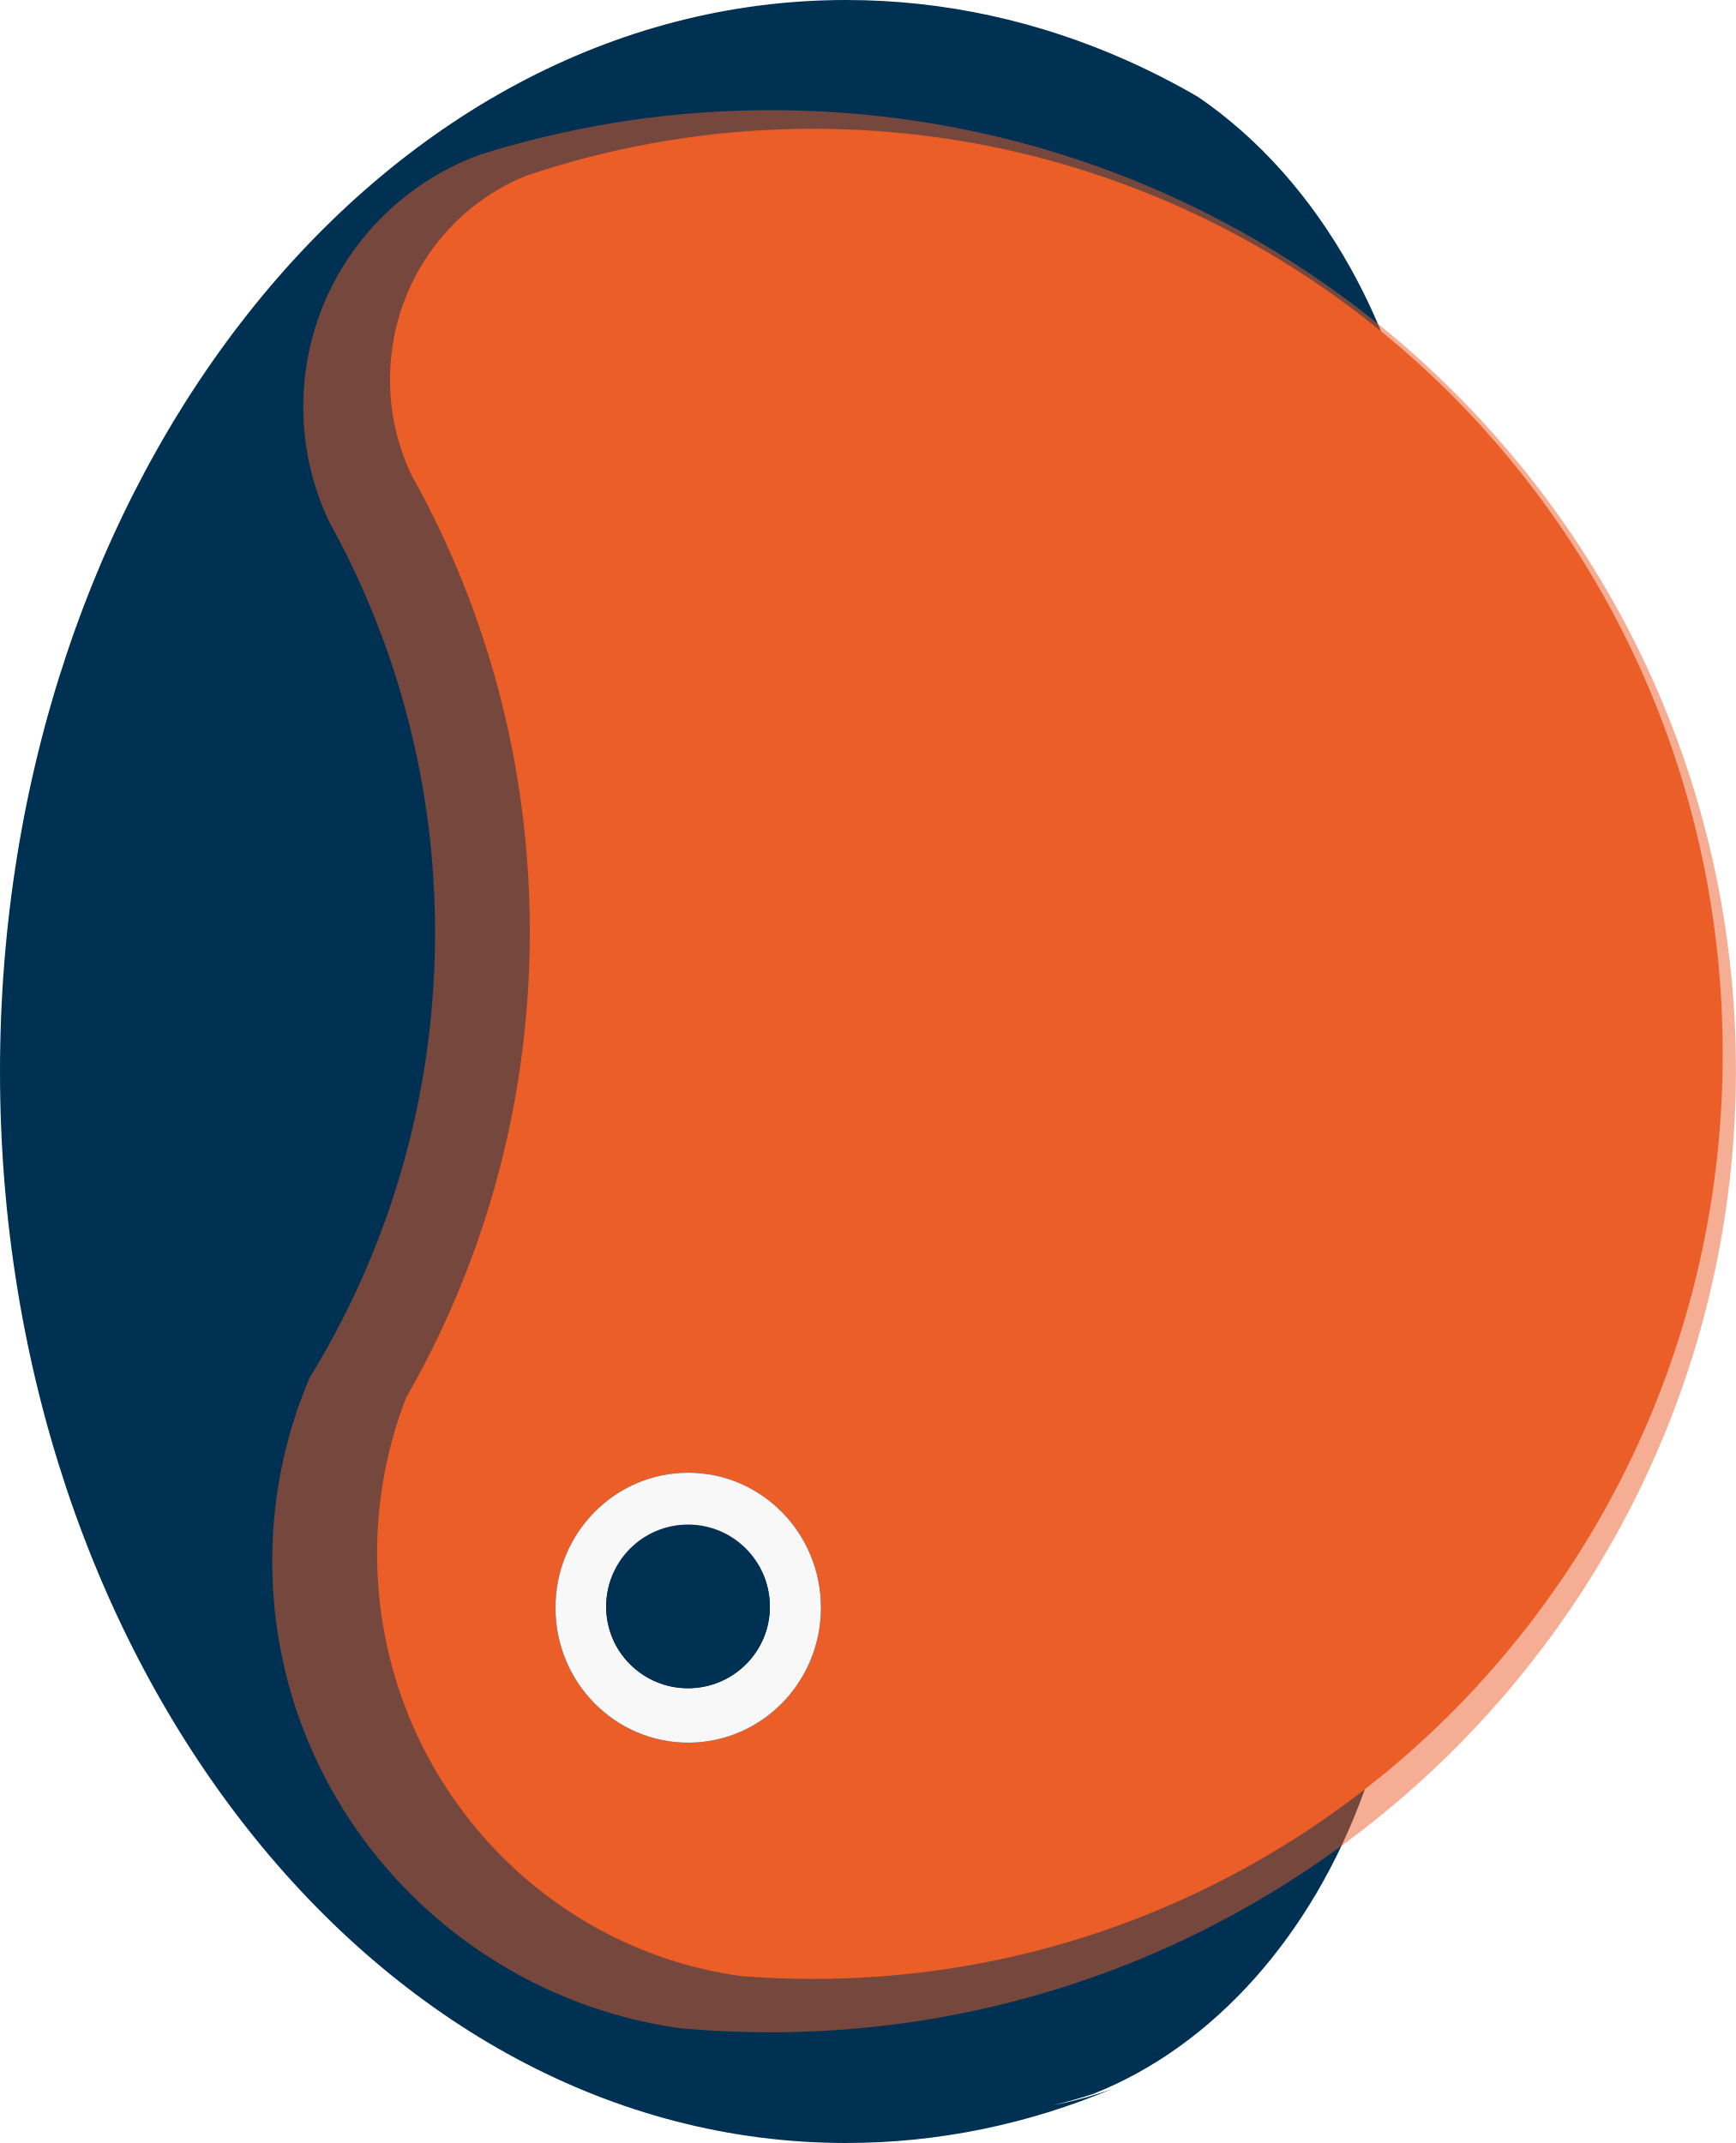
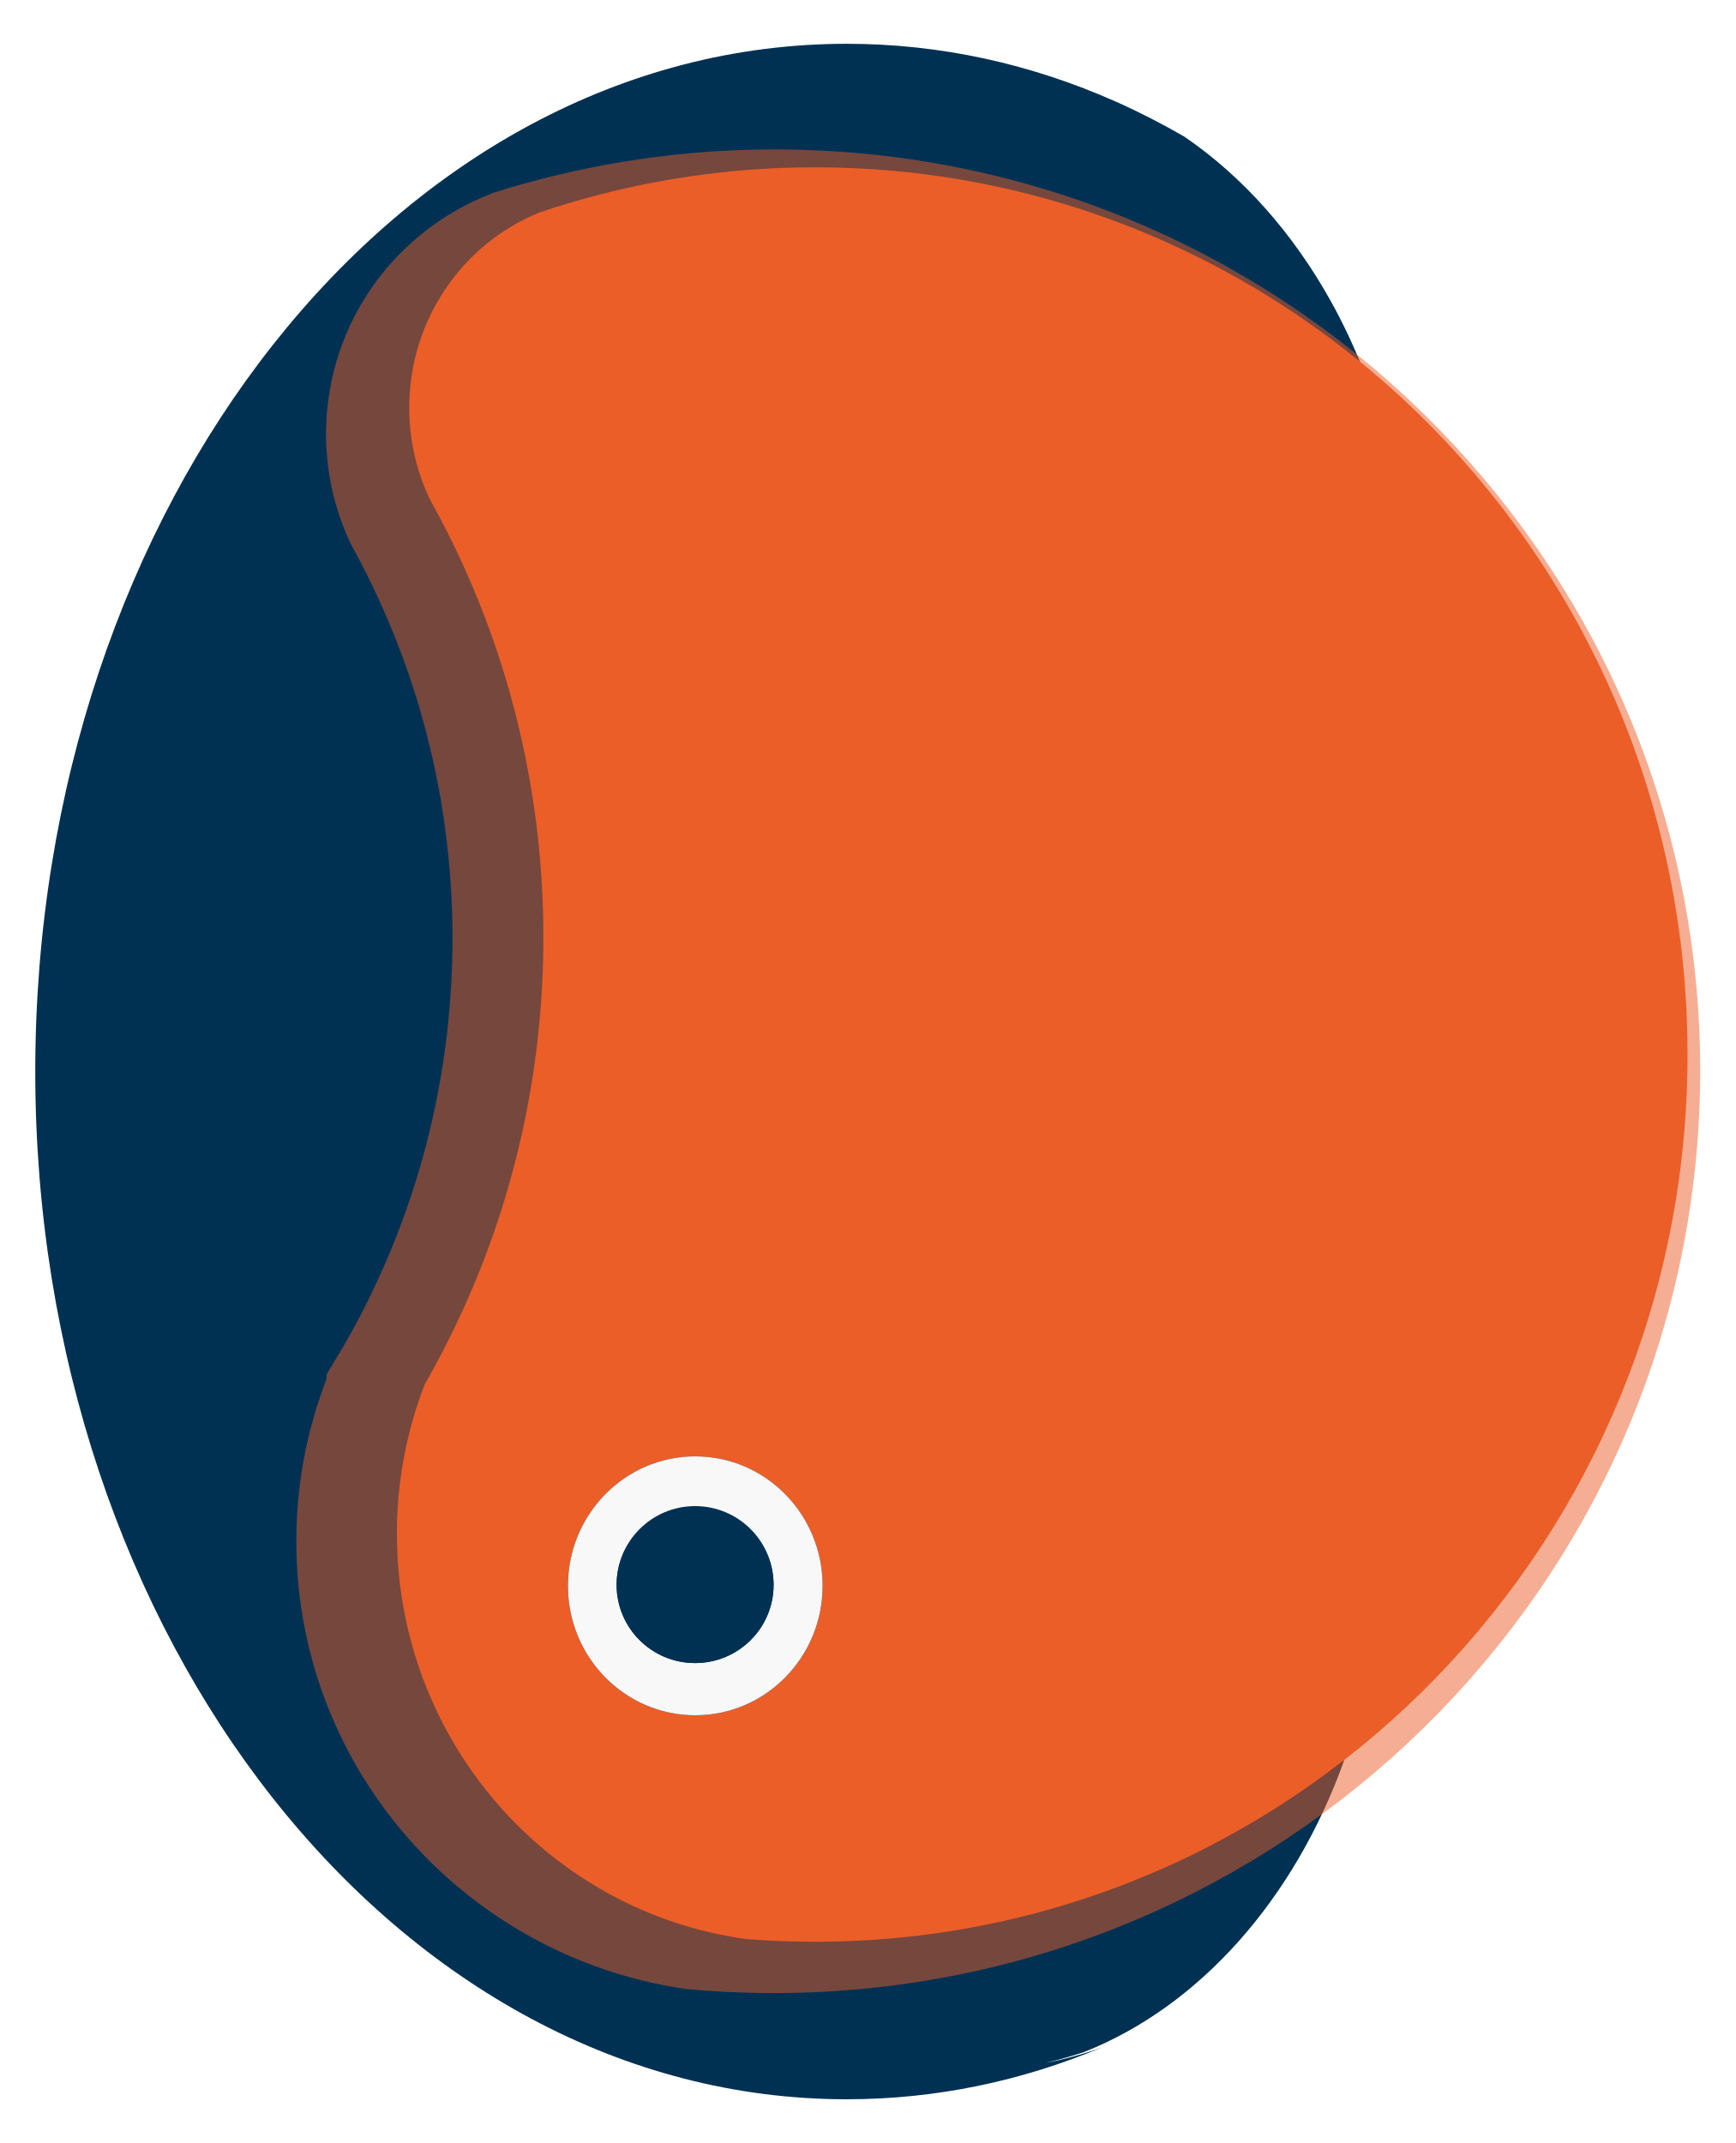
- <svg xmlns="http://www.w3.org/2000/svg" viewBox="0 0 3036.59 3749.01">
-   <defs>
-     <style>.cls-1{fill:#003153;}.cls-2,.cls-5{fill:none;}.cls-2{stroke:#eb5e28;stroke-miterlimit:10;stroke-width:187.41px;opacity:0.5;}.cls-3{fill:#eb5e28;}.cls-4{fill:#f8f8f9;}</style>
-   </defs>
-   <g id="Layer_2" data-name="Layer 2">
+ <svg xmlns="http://www.w3.org/2000/svg" version="1.1" id="Layer_1" x="0px" y="0px" viewBox="0 0 3036.6 3749" style="enable-background:new 0 0 3036.6 3749;" xml:space="preserve">
+   <style type="text/css">
+ 	.st0{fill:#003153;}
+ 	.st1{opacity:0.5;fill:none;stroke:#EB5E28;stroke-width:179.752;stroke-miterlimit:10;enable-background:new    ;}
+ 	.st2{fill:#EB5E28;}
+ 	.st3{fill:#F8F8F9;}
+ 	.st4{fill:none;}
+ </style>
+   <g id="Layer_2_1_">
    <g id="Canvas">
      <g id="Vegeloper">
-         <path class="cls-1" d="M2503.73,1034.18l-2,70.24-45.8,1621.88a1245.25,1245.25,0,0,1-12.37,175.56c-15,81.93-33.79,159.37-57.29,231.56-90.67,251.57-262.82,446.1-473.75,529.61-22.31,7.42-45.51,14-69.6,19.56a632.14,632.14,0,0,0,102.86-28.34c-146.47,61.47-303.13,94.76-465.88,94.76C662.6,3749,0,2909.73,0,1874.5S662.6,0,1479.89,0c172.22,0,337.58,37.26,491.33,105.77a.7.7,0,0,1,.47.23,1301.64,1301.64,0,0,1,123.81,63.42c106.17,72.33,197.49,175.11,266.67,299.17C2451.36,628.41,2503.73,823.53,2503.73,1034.18Z" />
-         <path class="cls-2" d="M2942.68,1897.84c-13.64,867-723,1561.19-1590.5,1563.79-9.81.07-19.48,0-29.3-.18-42.09-.57-83.84-2.9-125.09-6.61C837.67,3401.51,564.19,3090.9,570,2719.92A724.35,724.35,0,0,1,625,2453.48c0-.07.06-.15.13-.23q39.61-64.93,72.82-133.92C795,2118.45,850.79,1894.1,854.55,1656.78c4.25-270.86-59.86-527-176.57-751.84-6.08-11.68-12.31-23.27-18.6-34.71a372.52,372.52,0,0,1-35.12-164.48c2.48-158.86,103.58-293.21,244.3-346a.75.75,0,0,1,.37-.18q25.05-7.9,50.53-14.95a1600.88,1600.88,0,0,1,453.28-58C2253.56,299.66,2956.48,1021,2942.68,1897.84Z" />
-         <path class="cls-3" d="M1422.26,225.34a1567.25,1567.25,0,0,0-451.28,66c-16.79,5-33.58,10.34-50.14,16a.76.76,0,0,0-.38.15C781,363.57,682.23,502,682.23,664a386.57,386.57,0,0,0,37.63,167.09q9.67,17.31,19,35.08c119.94,227.43,187.93,487.48,187.93,763.56,0,242-52.25,471.51-145.88,677.66q-32,70.73-70.46,137.63c-.07.08-.15.15-.15.23a752.46,752.46,0,0,0-50.67,272.41c0,378.11,277.66,690.55,637.7,739.42,41.15,3.23,82.91,4.88,124.89,4.88,9.74,0,19.49-.08,29.23-.3,865.29-15.82,1562-734.18,1562-1618C3013.48,949.84,2301.11,225.34,1422.26,225.34ZM1203.82,3048.63c-128.19,0-232.16-105.62-232.16-236.05s104-236.13,232.16-236.13S1436,2682.15,1436,2812.58,1332.08,3048.63,1203.82,3048.63Z" />
-         <path class="cls-4" d="M1203.82,2576.45c-128.19,0-232.16,105.7-232.16,236.13s104,236.05,232.16,236.05S1436,2943,1436,2812.58,1332.08,2576.45,1203.82,2576.45Zm-.3,377a143.18,143.18,0,1,1,143.17-143.17A143.16,143.16,0,0,1,1203.52,2953.43Z" />
-         <circle class="cls-5" cx="1202.63" cy="2824.88" r="231.65" />
-         <ellipse class="cls-1" cx="1203.52" cy="2811.24" rx="143.18" ry="142.19" />
+         <path class="st0" d="M2463,1068.5l-1.9,67.4l-43.9,1555.6c0,56.3-3.9,112.6-11.9,168.4c-14.4,78.6-32.4,152.9-54.9,222.1     c-87,241.3-252.1,427.9-454.4,508c-21.4,7.1-43.7,13.4-66.8,18.8c33.6-6.3,66.6-15.4,98.7-27.2c-140.5,59-290.7,90.9-446.8,90.9     c-783.9,0-1419.4-805-1419.4-1797.9S697.1,76.6,1481,76.6c165.2,0,323.8,35.7,471.3,101.4c0.2,0,0.3,0.1,0.5,0.2     c40.6,18.1,80.3,38.5,118.8,60.8c101.8,69.4,189.4,168,255.8,286.9C2412.8,679.3,2463,866.5,2463,1068.5z" />
+         <path class="st1" d="M2884,1896.9c-13.1,831.6-693.5,1497.4-1525.5,1499.9c-9.4,0.1-18.7,0-28.1-0.2c-40.4-0.5-80.4-2.8-120-6.3     c-345.4-51.2-607.7-349.1-602.1-704.9c1.3-87.8,19.2-174.5,52.8-255.6c0-0.1,0.1-0.1,0.1-0.2c25.3-41.5,48.6-84.3,69.8-128.4     c93.1-192.7,146.6-407.9,150.2-635.5c4.1-259.8-57.4-505.5-169.4-721.1c-5.8-11.2-11.8-22.3-17.8-33.3     c-23.1-49.3-34.6-103.3-33.7-157.8c2.4-152.4,99.3-281.2,234.3-331.9c0.1-0.1,0.2-0.1,0.4-0.2c16-5.1,32.2-9.8,48.5-14.3     c141.5-39.2,287.9-58,434.8-55.6C2223,364,2897.2,1055.9,2884,1896.9z" />
+         <path class="st2" d="M1425.7,292.7c-146.6-0.1-292.4,21.2-432.8,63.3c-16.1,4.8-32.2,9.9-48.1,15.3c-0.1,0-0.3,0.1-0.4,0.1     c-133.8,53.8-228.5,186.6-228.5,341.9c-0.1,55.4,12.2,110.2,36.1,160.3c6.2,11.1,12.3,22.3,18.2,33.6     c115,218.1,180.3,467.6,180.3,732.4c0,232.1-50.1,452.2-139.9,650c-20.5,45.2-43,89.2-67.6,132c-0.1,0.1-0.1,0.1-0.1,0.2     c-32.2,83.3-48.7,171.9-48.6,261.3c0,362.7,266.3,662.3,611.6,709.2c39.5,3.1,79.5,4.7,119.8,4.7c9.3,0,18.7-0.1,28-0.3     c829.9-15.2,1498.2-704.2,1498.2-1551.9C2951.9,987.6,2268.6,292.7,1425.7,292.7z M1216.2,3000.7c-123,0-222.7-101.3-222.7-226.4     c0-125.1,99.8-226.5,222.7-226.5s222.7,101.4,222.7,226.5C1438.9,2899.3,1339.2,3000.7,1216.2,3000.7z" />
+         <path class="st3" d="M1216.2,2547.8c-123,0-222.7,101.4-222.7,226.5c0,125.1,99.8,226.4,222.7,226.4s222.7-101.3,222.7-226.4     C1438.9,2649.2,1339.2,2547.8,1216.2,2547.8z M1215.9,2909.4c-75.8,0-137.3-61.5-137.3-137.3s61.5-137.3,137.3-137.3     c75.8,0,137.3,61.5,137.3,137.3c0,0,0,0,0,0C1353.2,2847.9,1291.7,2909.3,1215.9,2909.4L1215.9,2909.4z" />
+         <circle class="st4" cx="1215.1" cy="2786" r="222.2" />
+         <ellipse class="st0" cx="1215.9" cy="2773" rx="137.3" ry="136.4" />
      </g>
    </g>
  </g>
</svg>
